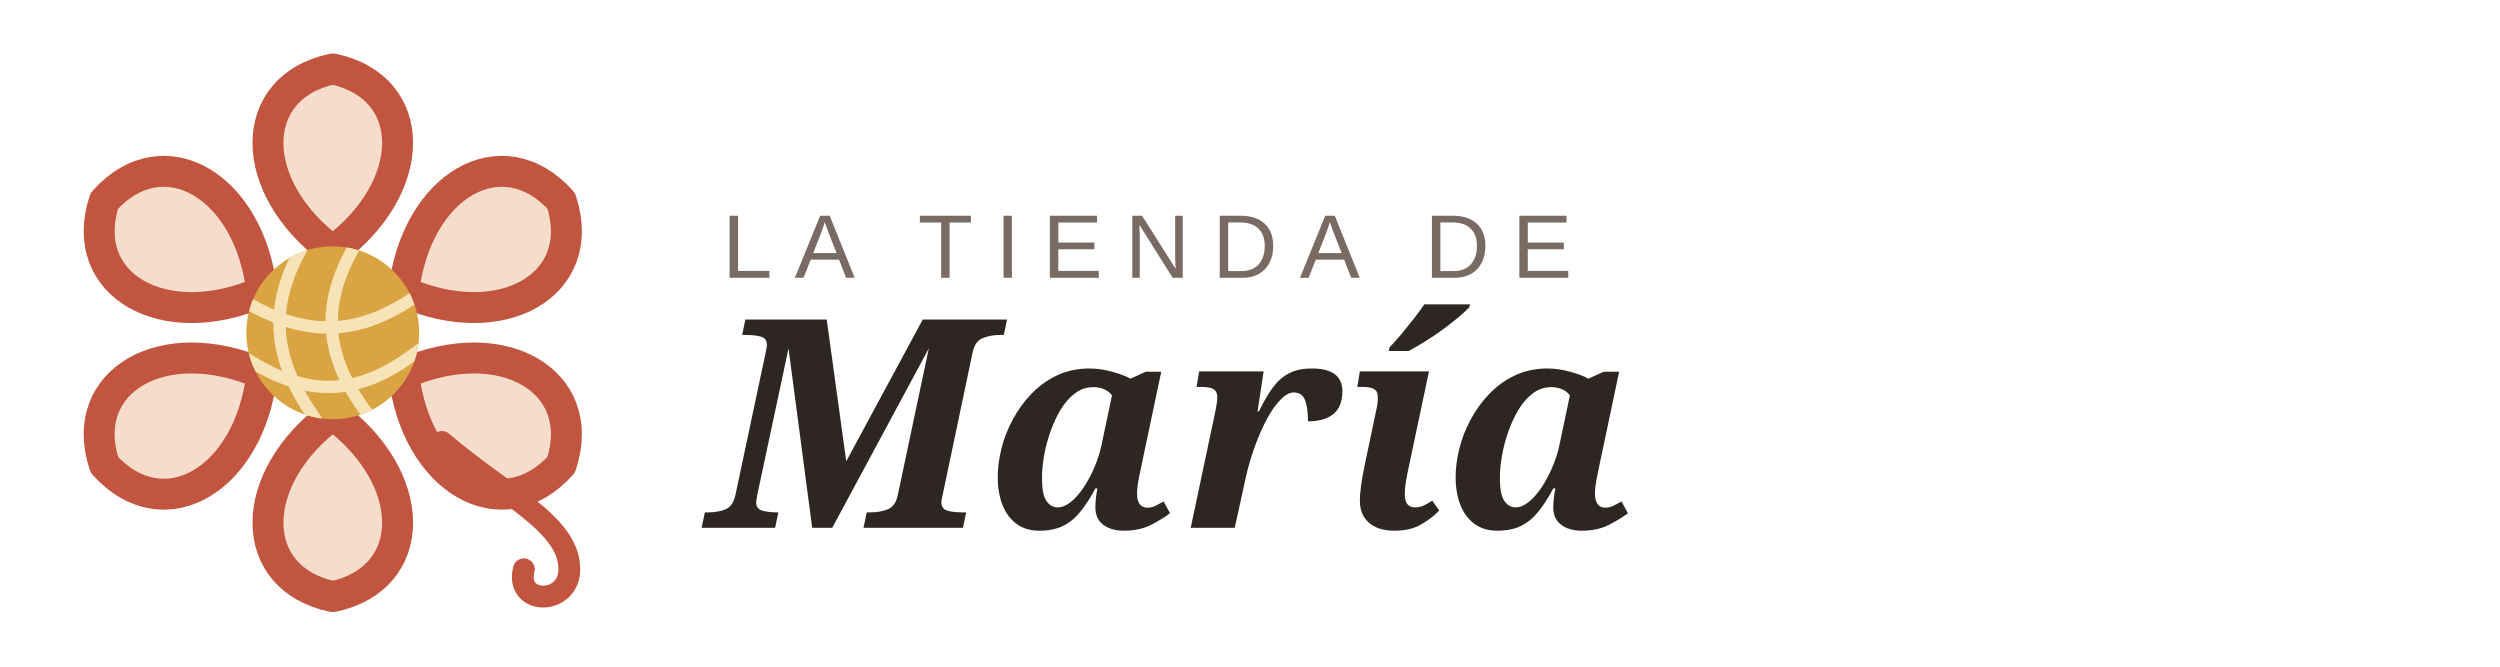
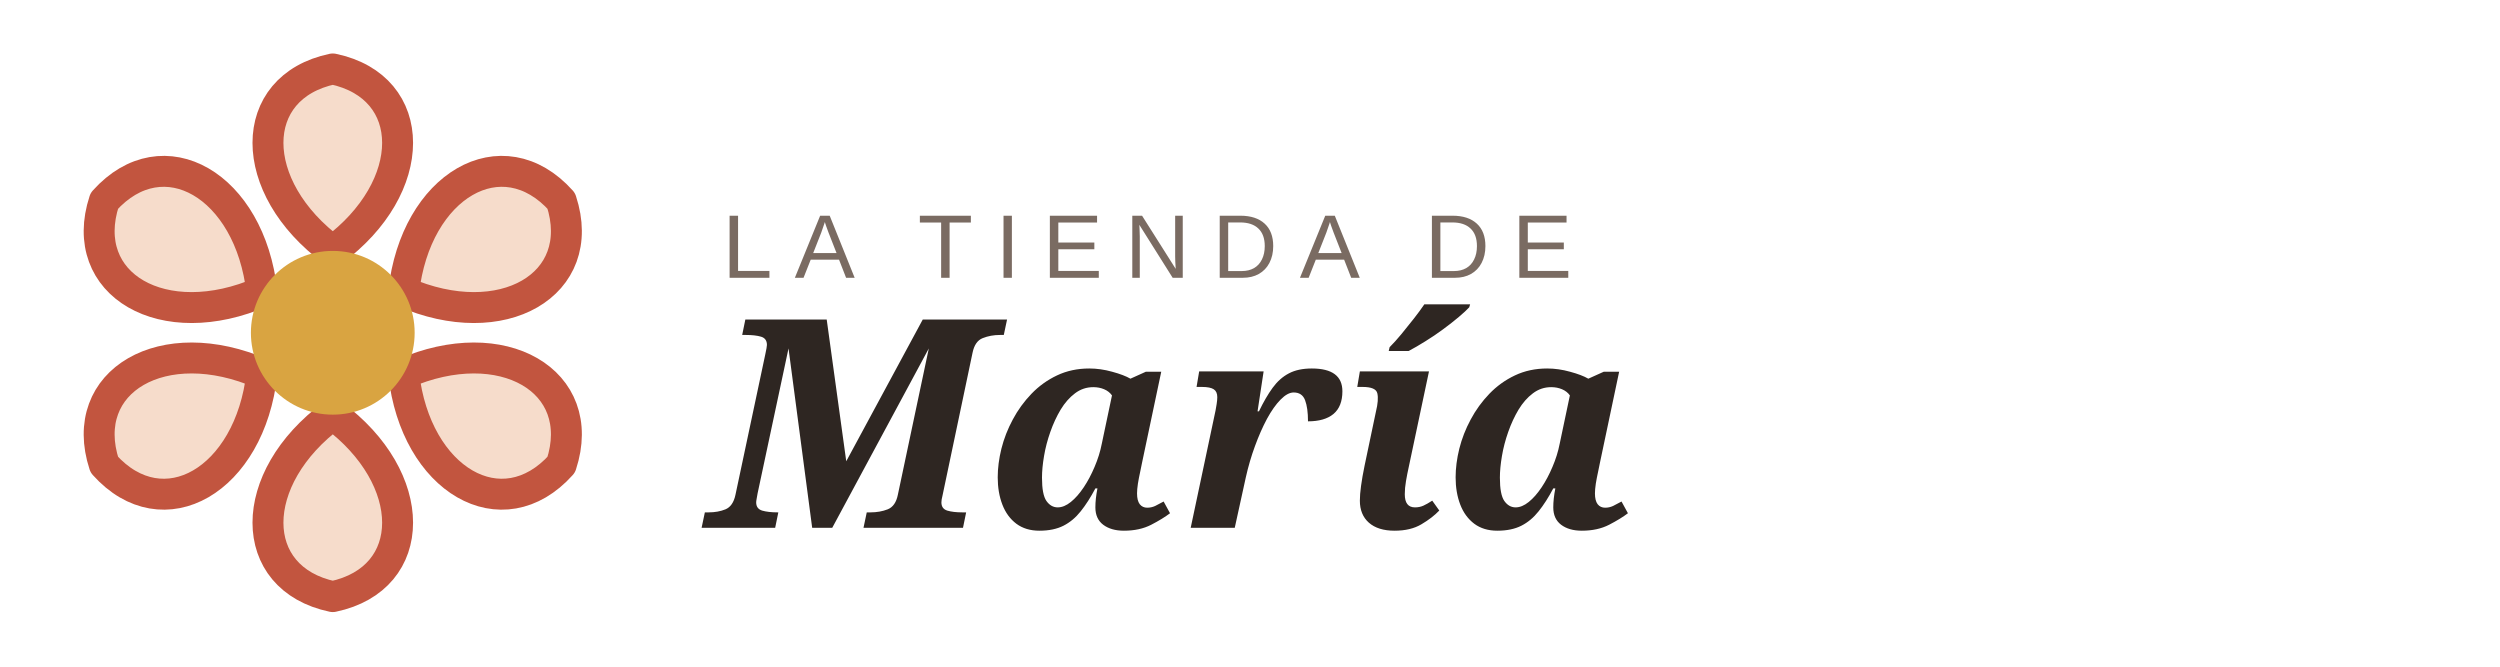
<svg xmlns="http://www.w3.org/2000/svg" viewBox="0 0 360 96" role="img" aria-label="La tienda de María">
  <g transform="translate(6 6) scale(1.31)">
-     <defs>
-       <clipPath id="m">
-         <circle cx="32" cy="32" r="9.5" />
-       </clipPath>
-     </defs>
    <g fill="#F6DCCB" stroke="#C2553F" stroke-width="3.4" stroke-linejoin="round">
      <path d="M32 23 C 22.5 16, 22.5 5, 32 3 C 41.5 5, 41.5 16, 32 23 Z" />
      <path d="M32 23 C 22.5 16, 22.5 5, 32 3 C 41.5 5, 41.5 16, 32 23 Z" transform="rotate(60 32 32)" />
      <path d="M32 23 C 22.5 16, 22.5 5, 32 3 C 41.5 5, 41.5 16, 32 23 Z" transform="rotate(120 32 32)" />
      <path d="M32 23 C 22.5 16, 22.5 5, 32 3 C 41.5 5, 41.5 16, 32 23 Z" transform="rotate(180 32 32)" />
      <path d="M32 23 C 22.5 16, 22.5 5, 32 3 C 41.5 5, 41.5 16, 32 23 Z" transform="rotate(240 32 32)" />
      <path d="M32 23 C 22.5 16, 22.5 5, 32 3 C 41.5 5, 41.5 16, 32 23 Z" transform="rotate(300 32 32)" />
    </g>
-     <circle cx="32" cy="32" r="9.5" fill="#D9A441" />
-     <g clip-path="url(#m)" fill="none" stroke="#F6E3B8" stroke-width="1.36" stroke-linecap="round">
-       <path d="M22.5 28.68 C 29.15 32.48, 34.85 32.48, 41.5 27.73" />
-       <path d="M22.5 34.85 C 29.15 39.13, 34.85 39.13, 41.5 33.9" />
-       <path d="M28.68 22.5 C 24.88 29.15, 25.35 34.85, 30.1 41.5" />
-       <path d="M34.38 22.5 C 30.57 29.15, 31.05 34.85, 36.27 41.5" />
-     </g>
-     <path d="M44 44 C 51 50, 58 53, 58 58 C 58 62, 52 62, 53 58" fill="none" stroke="#C2553F" stroke-width="2.4" stroke-linecap="round" />
+     <circle cx="32" cy="32" r="9" fill="#D9A441" />
  </g>
  <text x="104" y="40" font-family="'DM Sans', 'Helvetica Neue', Arial, sans-serif" font-size="13" letter-spacing="3.2" fill="#7A6B62">LA TIENDA DE</text>
  <text x="102" y="76" font-family="Fraunces, Georgia, serif" font-style="italic" font-weight="600" font-size="42" fill="#2E2622">María</text>
</svg>
